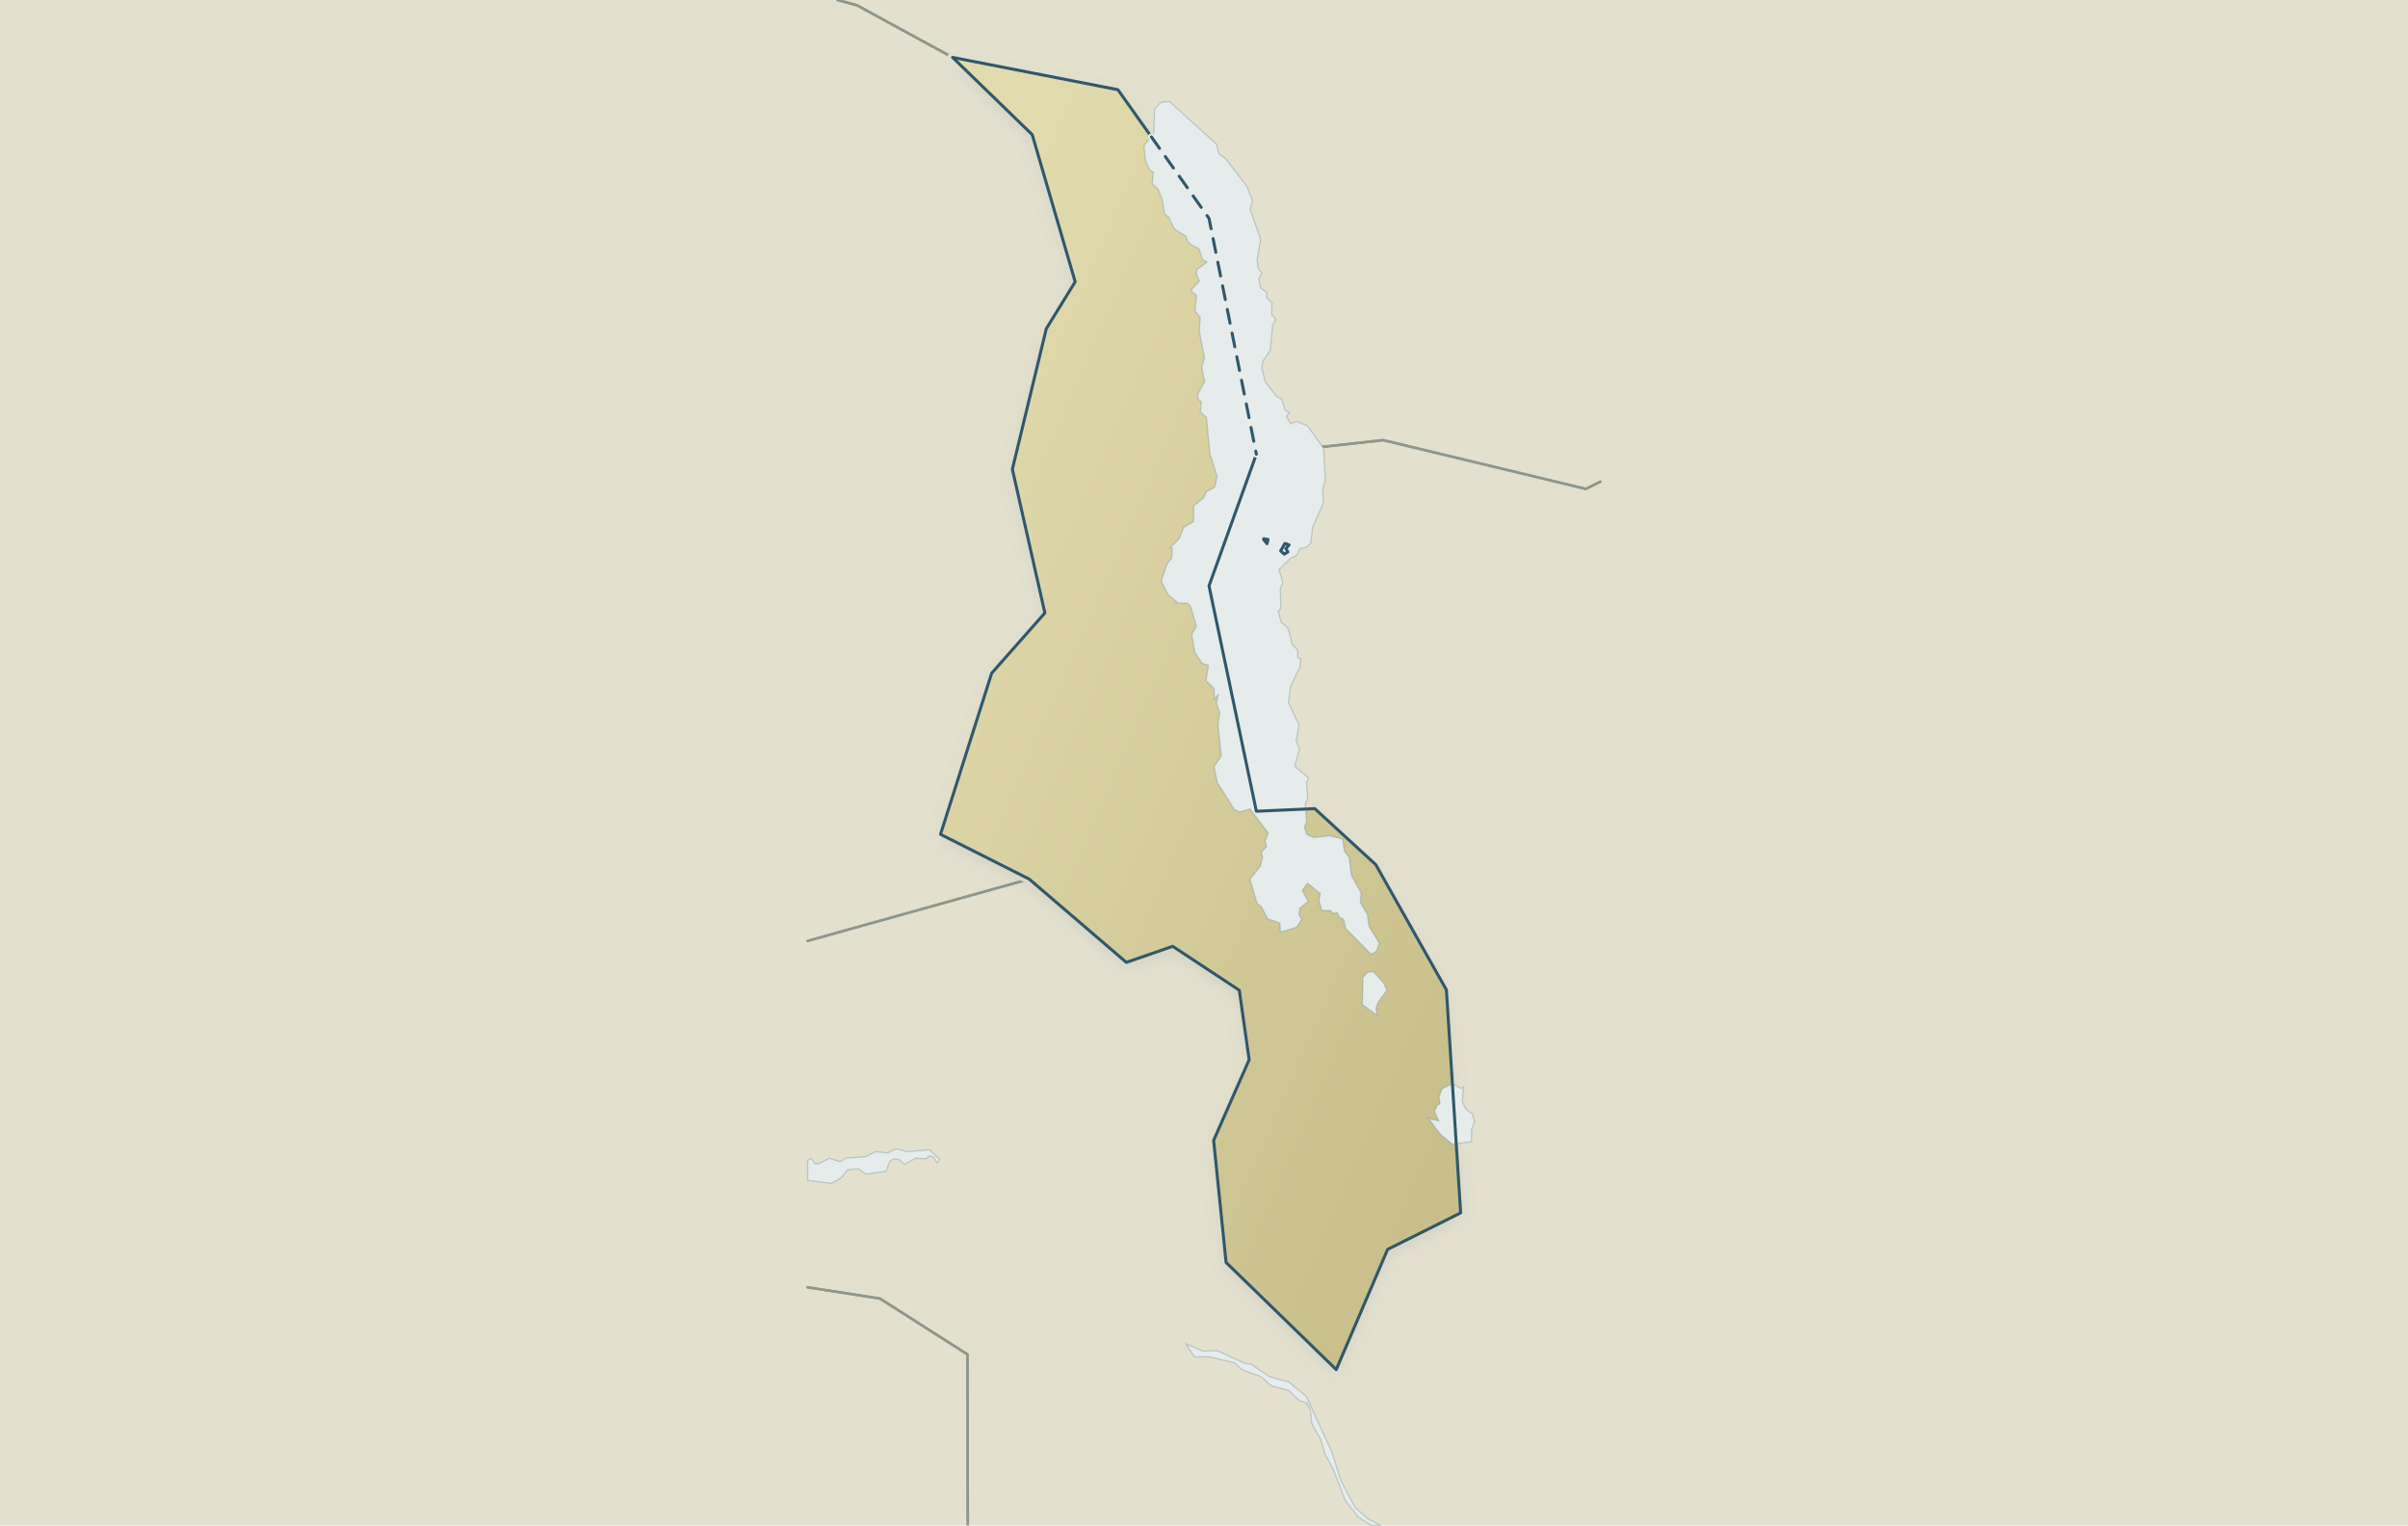
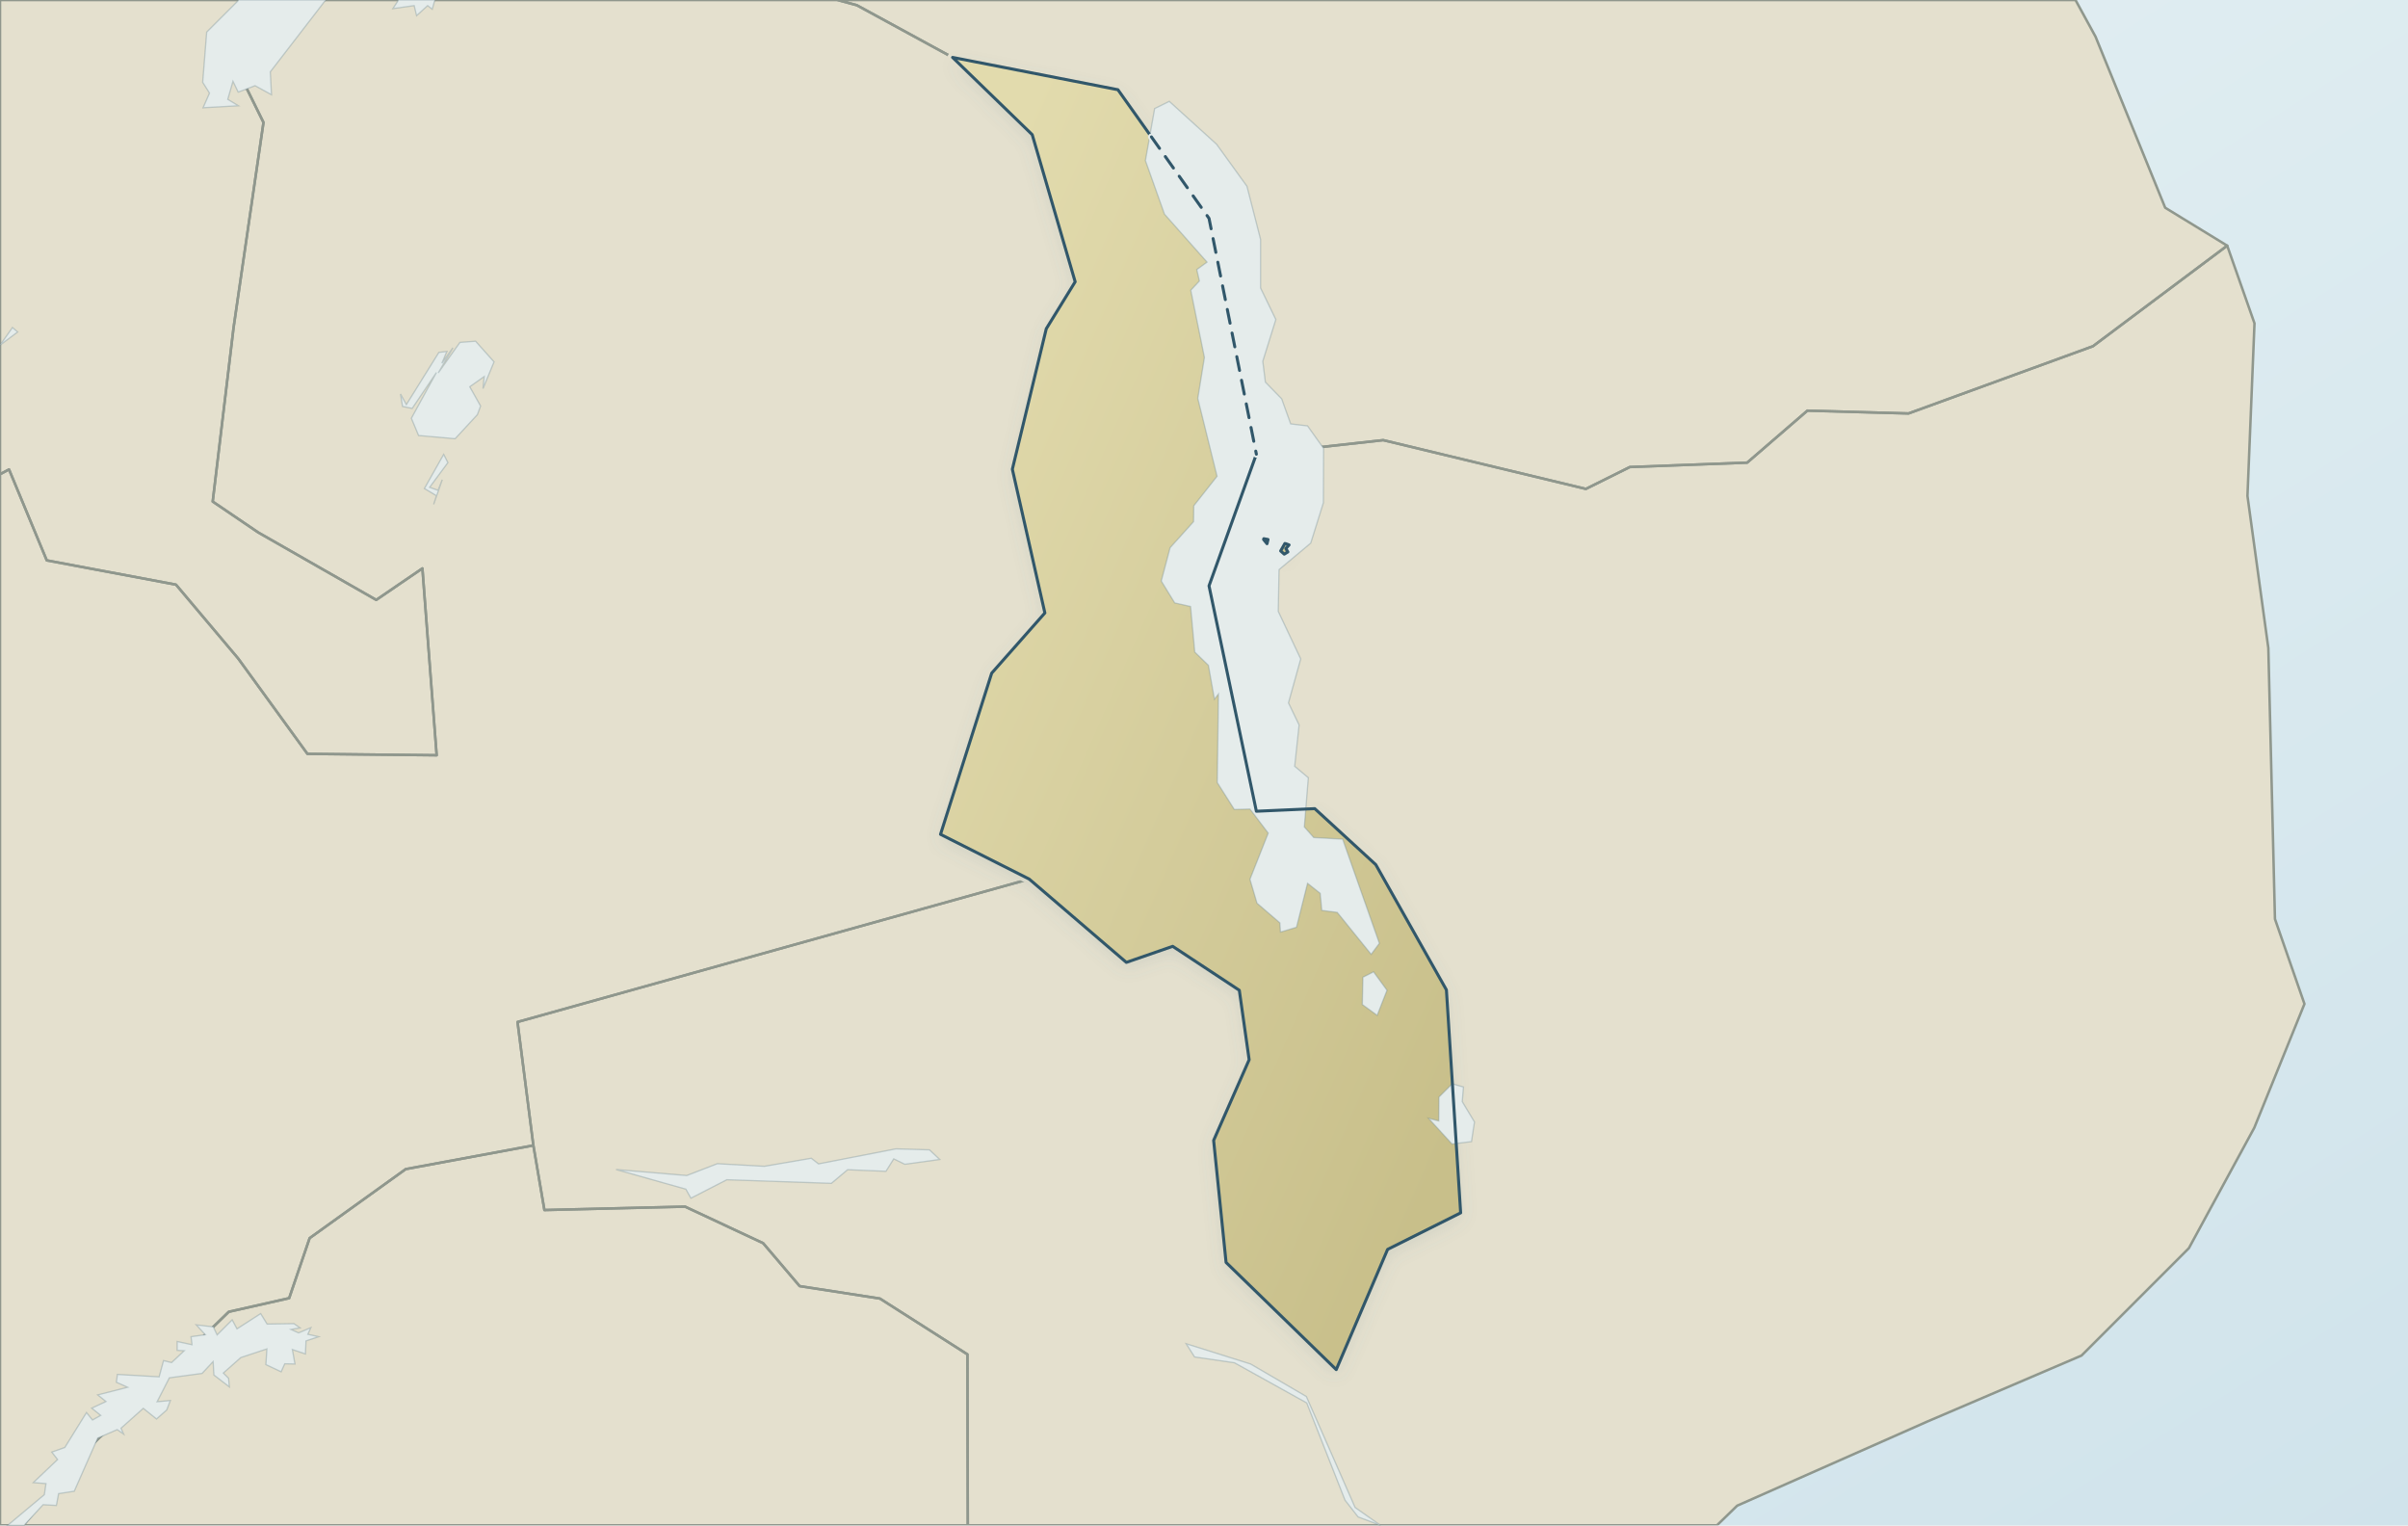
<svg xmlns="http://www.w3.org/2000/svg" viewBox="0 0 1200 760" role="img" aria-label="Map of Malawi" data-map-style="journey-atlas-map-v3-clean-background" data-map-projection="local-equirectangular-fit-v1">
  <defs>
+     <linearGradient id="sea" x1="0" y1="0" x2="1" y2="1">
+       <stop offset="0" stop-color="#eaf2f4" />
+       <stop offset=".55" stop-color="#dcebf0" />
+       <stop offset="1" stop-color="#d0e3eb" />
+     </linearGradient>
    <linearGradient id="land" x1=".12" y1=".08" x2=".88" y2=".92">
      <stop offset="0" stop-color="#e2dbad" />
      <stop offset=".52" stop-color="#d4cc9b" />
      <stop offset="1" stop-color="#c8bf8a" />
    </linearGradient>
    <filter id="shadow" x="-10%" y="-10%" width="120%" height="120%">
      <feGaussianBlur in="SourceAlpha" stdDeviation="4" result="b" />
      <feOffset in="b" dy="3" result="o" />
      <feColorMatrix in="o" type="matrix" values="0 0 0 0 .12 0 0 0 0 .22 0 0 0 0 .28 0 0 0 .14 0" />
      <feBlend in="SourceGraphic" mode="normal" />
    </filter>
    <mask id="exclude-target-border-band" maskUnits="userSpaceOnUse" x="0" y="0" width="1200" height="760">
      <rect width="1200" height="760" fill="white" />
      <path d="M557.1,44.7 L574.0,68.5 L602.5,108.8 L626.1,226.3 L602.5,291.9 L626.1,404.2 L655.2,402.9 L685.6,430.8 L720.8,493.2 L727.9,604.3 L691.5,622.5 L665.9,682.4 L611.0,629.0 L604.8,568.2 L622.5,528.0 L617.6,493.4 L584.4,471.5 L561.3,479.5 L512.9,438.0 L468.7,415.7 L494.2,335.4 L520.7,305.4 L504.5,233.8 L521.4,163.8 L535.8,140.4 L514.4,67.1 L474.7,28.6 L557.1,44.7 Z M640.3,270.8 L640.8,270.9 L642.4,271.5 L640.8,273.3 L641.8,275 L640,276.1 L638.2,274.5 L640.3,270.8 Z M629.7,268.8 L629.8,268.4 L631.9,268.8 L631.4,270.9 L629.7,268.8 Z" fill="none" stroke="black" stroke-width="5" stroke-linejoin="round" stroke-linecap="round" />
    </mask>
  </defs>
-   <rect width="1200" height="760" fill="#e4e0ce" />
+   <rect width="1200" height="760" fill="url(#sea)" />
+   <g id="geographic-context-land" fill="#e4e0ce" stroke="none">
+     <path data-country="TZA" d="M1044.3,18.3 L1079.0,103.5 L1109.9,122.4 L1109.9,122.4 L1043.0,172.5 L951.1,206.0 L900.7,204.6 L870.7,230.5 L812.2,232.7 L790.3,243.6 L689.3,219.3 L626.1,226.3 L602.5,108.8 L574.0,68.5 L557.1,44.7 L474.7,28.6 L427.0,2.6 L417.4,0.0 L1034.3,0.0 L1044.3,18.3 Z" />
+     <path data-country="COD" d="M112.5,22.9 L131.3,61.0 L116.4,163.2 L106.0,249.9 L128.7,265.3 L187.5,298.9 L210.5,283.2 L217.6,376.3 L153.2,375.6 L118.7,328.1 L87.7,291.3 L23.3,279.2 L4.5,233.9 L0.0,236.3 L0.0,0.0 L122.5,0.0 L112.5,22.9 Z" />
+     <path data-country="ZWE" d="M40.9,724.7 L114.0,653.6 L144.1,646.8 L154.3,616.9 L202.2,582.5 L265.8,570.7 L271.3,602.9 L341.4,601.2 L380.3,619.4 L398.5,640.8 L438.5,647.0 L482.1,674.8 L482.3,760.0 L11.5,760.0 L40.9,724.7 Z" />
+     <path data-country="ZMB" d="M427.0,2.6 L474.7,28.6 L514.4,67.1 L535.8,140.4 L521.4,163.8 L504.5,233.8 L520.7,305.4 L494.2,335.4 L468.7,415.7 L512.9,438.0 L257.9,509.2 L265.8,570.7 L202.2,582.5 L154.3,616.9 L144.1,646.8 L114.0,653.6 L40.9,724.7 L11.5,760.0 L0.0,760.0 L0.0,236.3 L4.5,233.9 L23.3,279.2 L87.7,291.3 L118.7,328.1 L153.2,375.6 L217.6,376.3 L210.5,283.2 L187.5,298.9 L128.7,265.3 L106.0,249.9 L116.4,163.2 L131.3,61.0 L112.5,22.9 L122.5,0.0 L417.4,0.0 L427.0,2.6 Z" />
+     <path data-country="MOZ" d="M689.3,219.3 L790.3,243.6 L812.2,232.7 L870.7,230.5 L900.7,204.6 L951.1,206.0 L1043.0,172.5 L1109.9,122.4 L1109.9,122.4 L1109.9,122.4 L1123.5,161.1 L1120.0,247.1 L1130.4,322.9 L1133.7,457.9 L1148.4,500.2 L1123.4,561.9 L1090.8,621.9 L1037.3,675.4 L960.4,708.3 L865.7,750.2 L855.6,760.0 L482.3,760.0 L482.1,674.8 L438.5,647.0 L398.5,640.8 L380.3,619.4 L341.4,601.2 L271.3,602.9 L265.8,570.7 L257.9,509.2 L512.9,438.0 L561.3,479.5 L584.4,471.5 L617.6,493.4 L622.5,528.0 L604.8,568.2 L611.0,629.0 L665.9,682.4 L691.5,622.5 L727.9,604.3 L720.8,493.2 L685.6,430.8 L655.2,402.9 L626.1,404.2 L602.5,291.9 L626.1,226.3 L689.3,219.3 Z" />
+   </g>
  <g id="context-national-borders" fill="none" stroke="#8f978d" stroke-width="1.25" stroke-linejoin="round" stroke-linecap="round" mask="url(#exclude-target-border-band)" aria-hidden="true">
-     <path data-country="ZMB" d="M417.4,0.0 L427.0,2.6 L474.7,28.6 L514.4,67.1 L535.8,140.4 L521.4,163.8 L504.5,233.8 L520.7,305.4 L494.2,335.4 L468.7,415.7 L512.9,438.0 L402.5,468.8" />
-     <path data-country="TZA" d="M797.5,240.0 L790.3,243.6 L689.3,219.3 L626.1,226.3 L602.5,108.8 L574.0,68.5 L557.1,44.7 L474.7,28.6 L427.0,2.6 L417.4,0.0" />
-     <path data-country="MOZ" d="M626.1,226.3 L689.3,219.3 L790.3,243.6 L797.5,240.0 M482.3,760.0 L482.1,674.8 L438.5,647.0 L402.5,641.4 M402.5,468.8 L512.9,438.0 L561.3,479.5 L584.4,471.5 L617.6,493.4 L622.5,528.0 L604.8,568.2 L611.0,629.0 L665.9,682.4 L691.5,622.5 L727.9,604.3 L720.8,493.2 L685.6,430.8 L655.2,402.9 L626.1,404.2 L602.5,291.9 L626.1,226.3" />
-     <path data-country="ZWE" d="M402.5,641.4 L438.5,647.0 L482.1,674.8 L482.3,760.0" />
+     <path data-country="TZA" d="M1044.3,18.3 L1079.0,103.5 L1109.9,122.4 L1109.9,122.4 L1043.0,172.5 L951.1,206.0 L900.7,204.6 L870.7,230.5 L812.2,232.7 L790.3,243.6 L689.3,219.3 L626.1,226.3 L602.5,108.8 L574.0,68.5 L557.1,44.7 L474.7,28.6 L427.0,2.6 L417.4,0.0 L1034.3,0.0 L1044.3,18.3 Z" />
+     <path data-country="COD" d="M112.5,22.9 L131.3,61.0 L116.4,163.2 L106.0,249.9 L128.7,265.3 L187.5,298.9 L210.5,283.2 L217.6,376.3 L153.2,375.6 L118.7,328.1 L87.7,291.3 L23.3,279.2 L4.5,233.9 L0.0,236.3 L0.0,0.0 L122.5,0.0 L112.5,22.9 Z" />
+     <path data-country="ZWE" d="M40.9,724.7 L114.0,653.6 L144.1,646.8 L154.3,616.9 L202.2,582.5 L265.8,570.7 L271.3,602.9 L341.4,601.2 L380.3,619.4 L398.5,640.8 L438.5,647.0 L482.1,674.8 L482.3,760.0 L11.5,760.0 L40.9,724.7 Z" />
+     <path data-country="ZMB" d="M427.0,2.6 L474.7,28.6 L514.4,67.1 L535.8,140.4 L521.4,163.8 L504.5,233.8 L520.7,305.4 L494.2,335.4 L468.7,415.7 L512.9,438.0 L257.9,509.2 L265.8,570.7 L202.2,582.5 L154.3,616.9 L144.1,646.8 L114.0,653.6 L40.9,724.7 L11.5,760.0 L0.0,760.0 L0.0,236.3 L4.5,233.9 L23.3,279.2 L87.7,291.3 L118.7,328.1 L153.2,375.6 L217.6,376.3 L210.5,283.2 L187.5,298.9 L128.7,265.3 L106.0,249.9 L116.4,163.2 L131.3,61.0 L112.5,22.9 L122.5,0.0 L417.4,0.0 L427.0,2.6 Z" />
+     <path data-country="MOZ" d="M689.3,219.3 L790.3,243.6 L812.2,232.7 L870.7,230.5 L900.7,204.6 L951.1,206.0 L1043.0,172.5 L1109.9,122.4 L1109.9,122.4 L1109.9,122.4 L1123.5,161.1 L1120.0,247.1 L1130.4,322.9 L1133.7,457.9 L1148.4,500.2 L1123.4,561.9 L1090.8,621.9 L1037.3,675.4 L960.4,708.3 L865.7,750.2 L855.6,760.0 L482.3,760.0 L482.1,674.8 L438.5,647.0 L398.5,640.8 L380.3,619.4 L341.4,601.2 L271.3,602.9 L265.8,570.7 L257.9,509.2 L512.9,438.0 L561.3,479.5 L584.4,471.5 L617.6,493.4 L622.5,528.0 L604.8,568.2 L611.0,629.0 L665.9,682.4 L691.5,622.5 L727.9,604.3 L720.8,493.2 L685.6,430.8 L655.2,402.9 L626.1,404.2 L602.5,291.9 L626.1,226.3 L689.3,219.3 Z" />
  </g>
  <path id="target-country" d="M557.1,44.7 L574.0,68.5 L602.5,108.8 L626.1,226.3 L602.5,291.9 L626.1,404.2 L655.2,402.9 L685.6,430.8 L720.8,493.2 L727.9,604.3 L691.5,622.5 L665.9,682.4 L611.0,629.0 L604.8,568.2 L622.5,528.0 L617.6,493.4 L584.4,471.5 L561.3,479.5 L512.9,438.0 L468.7,415.7 L494.2,335.4 L520.7,305.4 L504.5,233.8 L521.4,163.8 L535.8,140.4 L514.4,67.1 L474.7,28.6 L557.1,44.7 Z M640.3,270.8 L640.8,270.9 L642.4,271.5 L640.8,273.3 L641.8,275 L640,276.1 L638.2,274.5 L640.3,270.8 Z M629.7,268.8 L629.8,268.4 L631.9,268.8 L631.4,270.9 L629.7,268.8 Z" fill="url(#land)" fill-rule="evenodd" stroke="none" filter="url(#shadow)" />
-   <g id="inland-water" fill="#e5eceb" stroke="#6f8a92" stroke-opacity=".35" stroke-width=".65">
-     <path d="M573.0,69.1 L575.0,66.8 L575.4,54.1 L578.8,50.9 L582.7,50.5 L606.3,71.9 L607.4,76.6 L610.7,79.0 L621.4,92.8 L624.1,99.9 L623.0,104.3 L628.2,119.3 L626.5,129.3 L626.9,133.4 L628.8,136.1 L627.3,139.1 L628.2,143.5 L631.4,145.8 L631.1,148.4 L633.9,150.8 L633.7,156.7 L635.8,159.2 L634.2,162.0 L633.0,174.6 L629.3,180.0 L628.8,183.3 L630.6,190.4 L636.4,197.7 L638.7,198.7 L640.4,204.4 L642.5,205.6 L641.1,207.5 L643.2,211.2 L646.2,210.0 L651.6,212.2 L659.6,223.4 L660.5,239.2 L659.1,243.9 L659.5,250.5 L654.1,262.9 L653.2,270.6 L651.2,272.6 L647.9,273.3 L646.2,276.7 L643.1,278.1 L637.4,283.8 L639.3,290.4 L638.0,293.0 L638.3,303.1 L637.0,304.6 L638.4,309.9 L642.0,313.1 L643.9,321.0 L646.7,323.9 L646.7,327.6 L648.2,328.3 L647.8,332.3 L643.1,342.1 L642.1,350.2 L647.4,361.2 L645.9,369.0 L647.6,373.2 L645.2,381.8 L652.0,387.5 L651.1,389.9 L651.7,397.9 L650.5,400.6 L651.1,409.5 L650.0,412.0 L651.3,415.8 L654.7,417.3 L662.6,416.4 L669.1,418.1 L670.0,424.3 L672.3,427.1 L673.5,436.3 L678.3,444.9 L677.9,449.5 L681.4,455.6 L682.2,461.5 L687.4,470.0 L685.8,474.0 L683.3,475.5 L670.6,462.6 L669.6,458.1 L667.4,456.9 L666.4,454.6 L664.6,455.2 L662.8,453.6 L658.7,453.6 L657.3,448.9 L657.9,445.1 L651.6,440.1 L649.0,443.6 L651.9,449.2 L647.8,452.4 L647.3,455.5 L648.7,458.0 L646.1,462.0 L638.1,464.4 L637.8,459.8 L631.7,457.8 L628.6,451.7 L626.4,450.0 L622.9,438.1 L628.0,431.6 L629.2,427.2 L628.6,424.6 L631.2,421.7 L630.4,419.0 L632.0,415.1 L622.9,403.1 L617.8,404.5 L615.1,403.3 L606.6,389.9 L605.0,382.0 L608.6,376.6 L607.0,361.2 L607.8,355.0 L606.2,350.2 L607.2,345.8 L605.2,348.4 L605.0,343.0 L601.0,339.1 L602.2,331.5 L599.0,330.5 L595.4,324.9 L593.9,316.2 L596.2,311.9 L593.3,302.2 L591.6,300.5 L585.4,300.4 L586.7,300.1 L582.1,296.3 L578.7,289.5 L581.4,281.3 L583.9,278.1 L584.1,273.0 L583.1,272.9 L587.8,268.1 L589.8,262.8 L594.8,259.9 L594.9,252.0 L599.8,248.0 L601.2,244.9 L605.3,242.8 L606.5,237.3 L602.9,225.9 L601.2,208.0 L598.2,205.2 L598.6,200.2 L596.9,198.5 L597.0,196.0 L600.3,190.2 L598.9,183.1 L600.2,178.1 L597.6,164.9 L598.1,158.1 L595.5,155.0 L596.2,147.3 L593.4,144.6 L597.7,140.0 L596.1,136.6 L596.4,134.3 L601.5,130.6 L599.3,129.4 L597.5,124.0 L593.8,122.1 L591.7,120.2 L591.2,117.8 L585.3,114.2 L582.3,108.1 L580.3,106.7 L579.2,99.3 L577.0,94.1 L574.2,91.7 L574.8,85.8 L573.0,84.8 L570.8,80.0 L570.1,72.7 L572.5,69.4 L573.0,69.1 Z" />
-     <path d="M402.5,578.2 L404.3,577.1 L405.9,579.7 L407.9,579.9 L413.3,577.1 L418.7,578.8 L421.6,577.0 L431.6,576.3 L436.3,573.8 L442.5,574.4 L446.5,572.4 L452.2,573.8 L463.2,572.9 L468.3,577.7 L467.1,579.4 L465.3,576.6 L463.0,575.9 L461.5,577.3 L456.2,577.1 L450.9,580.1 L447.9,577.7 L445.4,577.4 L443.5,578.5 L441.5,583.6 L431.4,585.0 L427.7,582.3 L422.4,582.8 L419.2,586.8 L414.3,589.6 L402.5,588.1 L402.5,578.2 Z" />
-     <path d="M723.6,570.0 L717.7,565.1 L711.9,557.2 L717.0,558.5 L714.9,553.8 L716.4,550.4 L717.6,550.1 L717.1,546.6 L718.6,542.5 L723.7,540.0 L728.1,542.3 L729.3,541.6 L728.7,548.9 L730.6,552.8 L733.7,554.9 L734.8,559.0 L733.4,562.5 L733.3,568.8 L724.0,570.1 L723.6,570.0 Z" />
-     <path d="M684.5,484.2 L689.4,489.6 L691.2,493.4 L686.9,499.1 L685.7,502.3 L686.3,505.9 L678.9,500.5 L679.2,486.9 L681.6,484.3 L684.1,484.1 L684.5,484.2 Z" />
-     <path d="M591.1,669.5 L599.3,673.2 L606.7,673.0 L620.6,679.4 L623.2,679.6 L632.8,686.0 L642.3,688.6 L651.0,695.8 L663.8,723.7 L668.2,737.7 L675.3,751.1 L681.8,756.8 L688.0,760.0 L683.2,760.0 L676.8,755.8 L670.3,747.5 L664.4,731.9 L660.2,724.4 L658.3,717.4 L653.8,709.5 L652.9,702.0 L651.2,699.0 L647.3,697.7 L642.2,692.8 L633.6,690.5 L628.2,685.8 L619.0,682.5 L615.2,679.0 L602.5,676.0 L595.3,676.1 L591.3,670.1 L591.1,669.5 Z" />
+   <g id="inland-water" fill="#e5eceb" stroke="#6f8a92" stroke-opacity=".35" stroke-width=".65" fill-rule="evenodd">
+     <path d="M570.8,80.0 L575.4,54.1 L582.7,50.5 L606.3,71.9 L621.4,92.8 L628.2,119.3 L628.2,143.5 L635.8,159.2 L629.3,180.0 L630.6,190.4 L638.7,198.7 L643.2,211.2 L651.6,212.2 L659.6,223.4 L659.5,250.5 L653.2,270.6 L637.4,283.8 L637.0,304.6 L648.2,328.3 L642.1,350.2 L647.4,361.2 L645.2,381.8 L652.0,387.5 L650.0,412.0 L654.7,417.3 L669.1,418.1 L687.4,470.0 L683.3,475.5 L666.4,454.6 L658.7,453.6 L657.9,445.1 L651.6,440.1 L646.1,462.0 L638.1,464.4 L637.8,459.8 L626.4,450.0 L622.9,438.1 L632.0,415.1 L622.9,403.1 L615.1,403.3 L606.6,389.9 L607.2,345.8 L605.2,348.4 L602.2,331.5 L595.4,324.9 L593.3,302.2 L585.4,300.4 L578.7,289.5 L583.1,272.9 L594.8,259.9 L594.9,252.0 L606.5,237.3 L596.9,198.5 L600.2,178.1 L593.4,144.6 L597.7,140.0 L596.4,134.3 L601.5,130.6 L580.3,106.7 L570.8,80.0 Z" />
+     <path d="M101.2,53.7 L104.4,46.4 L101.0,41.0 L103.0,16.0 L119.0,0.0 L162.3,0.0 L134.7,35.8 L135.3,47.2 L127.1,42.7 L118.7,45.9 L116.1,40.5 L113.5,49.5 L118.8,52.7 L101.2,53.7 Z" />
+     <path d="M3.8,760.0 L22.1,744.7 L22.9,739.2 L16.6,738.7 L28.7,727.2 L25.8,723.5 L32.3,721.2 L43.1,703.8 L46.1,707.5 L50.2,705.2 L45.7,701.6 L52.8,698.3 L48.7,695.0 L63.6,691.2 L58.0,688.7 L58.5,684.8 L79.3,686.0 L81.5,677.9 L85.5,678.9 L91.8,673.0 L88.3,672.8 L88.3,668.4 L95.7,670.0 L95.2,666.0 L102.3,665.0 L97.8,660.1 L106.3,661.1 L108.2,665.1 L115.7,657.6 L118.1,662.1 L129.9,654.5 L133.1,659.7 L146.5,659.5 L149.5,661.6 L145.0,662.4 L148.8,664.1 L154.9,661.5 L153.4,664.8 L158.8,666.0 L152.5,668.1 L152.2,674.6 L145.7,672.4 L147.0,679.6 L141.9,679.5 L140.1,683.5 L132.5,679.9 L133.0,672.1 L120.0,676.4 L111.3,684.1 L113.9,686.7 L114.3,691.0 L106.6,685.1 L106.2,678.4 L100.7,684.3 L84.4,686.5 L78.3,698.4 L84.9,697.8 L83.1,702.5 L78.0,707.0 L71.4,701.7 L60.3,711.6 L61.6,714.5 L58.4,712.3 L48.7,716.5 L37.0,743.0 L29.2,744.2 L28.1,750.1 L21.5,749.7 L12.0,760.0 L3.8,760.0 Z" />
+     <path d="M237.0,170.0 L246.2,180.3 L240.7,193.6 L241.3,187.6 L234.1,192.7 L239.5,202.3 L237.9,206.6 L226.8,218.6 L208.6,217.0 L205.0,208.4 L217.5,185.6 L205.4,203.5 L200.6,202.5 L199.6,196.3 L202.5,201.6 L218.7,175.6 L222.7,175.1 L220.2,181.0 L225.7,173.3 L218.4,185.8 L229.2,170.6 L237.0,170.0 Z" />
+     <path d="M307.0,582.7 L342.2,585.7 L357.5,579.8 L380.9,581.1 L404.3,577.1 L407.9,579.9 L446.5,572.4 L463.2,572.9 L468.3,577.7 L450.9,580.1 L445.4,577.4 L441.5,583.6 L422.4,582.8 L414.3,589.6 L362.2,587.8 L344.3,597.0 L341.8,592.5 L307.0,582.7 Z" />
+     <path d="M216.7,0.0 L215.4,4.6 L213.1,2.8 L207.6,7.8 L206.4,2.8 L195.8,4.3 L198.6,0.0 L216.7,0.0 Z" />
+     <path d="M723.6,570.0 L711.9,557.2 L717.0,558.5 L717.1,546.6 L723.7,540.0 L729.3,541.6 L728.7,548.9 L734.8,559.0 L733.3,568.8 L723.6,570.0 Z" />
+     <path d="M0.0,172.0 L6.2,163.2 L8.8,165.4 L0.0,172.0 Z" />
+     <path d="M684.5,484.2 L691.2,493.4 L686.3,505.9 L678.9,500.5 L679.2,486.9 L684.5,484.2 Z" />
+     <path d="M223.2,230.5 L214.1,242.8 L218.3,244.3 L220.4,239.0 L216.1,251.3 L217.5,247.0 L211.5,243.4 L221.1,226.4 L223.2,230.5 Z" />
+     <path d="M591.1,669.5 L623.2,679.6 L651.0,695.8 L675.3,751.1 L688.0,760.0 L676.8,755.8 L670.3,747.5 L651.2,699.0 L615.2,679.0 L595.3,676.1 L591.1,669.5 Z" />
  </g>
+   <path id="target-lake-islands" d="M640.3,270.8 L640.8,270.9 L642.4,271.5 L640.8,273.3 L641.8,275 L640,276.1 L638.2,274.5 L640.3,270.8 Z M629.7,268.8 L629.8,268.4 L631.9,268.8 L631.4,270.9 L629.7,268.8 Z" fill="url(#land)" fill-rule="evenodd" stroke="none" />
  <path id="target-country-boundary-overlay" d="M557.1,44.7 L574.0,68.5 L602.5,108.8 L626.1,226.3 L602.5,291.9 L626.1,404.2 L655.2,402.9 L685.6,430.8 L720.8,493.2 L727.9,604.3 L691.5,622.5 L665.9,682.4 L611.0,629.0 L604.8,568.2 L622.5,528.0 L617.6,493.4 L584.4,471.5 L561.3,479.5 L512.9,438.0 L468.7,415.7 L494.2,335.4 L520.7,305.4 L504.5,233.8 L521.4,163.8 L535.8,140.4 L514.4,67.1 L474.7,28.6 L557.1,44.7 Z M640.3,270.8 L640.8,270.9 L642.4,271.5 L640.8,273.3 L641.8,275 L640,276.1 L638.2,274.5 L640.3,270.8 Z M629.7,268.8 L629.8,268.4 L631.9,268.8 L631.4,270.9 L629.7,268.8 Z" fill="none" stroke="#31576a" stroke-width="1.5" stroke-linejoin="round" stroke-linecap="round" />
  <g id="disputed-lake-boundary" fill="none" stroke-linejoin="round" stroke-linecap="round" aria-hidden="true">
    <path d="M573.8,68.2 L574.0,68.5 L602.5,108.8 L626.1,226.3" stroke="#e5eceb" stroke-width="3.4" />
    <path d="M573.8,68.2 L574.0,68.5 L602.5,108.8 L626.1,226.3" stroke="#31576a" stroke-width="1.5" stroke-dasharray="7 5" />
  </g>
</svg>
